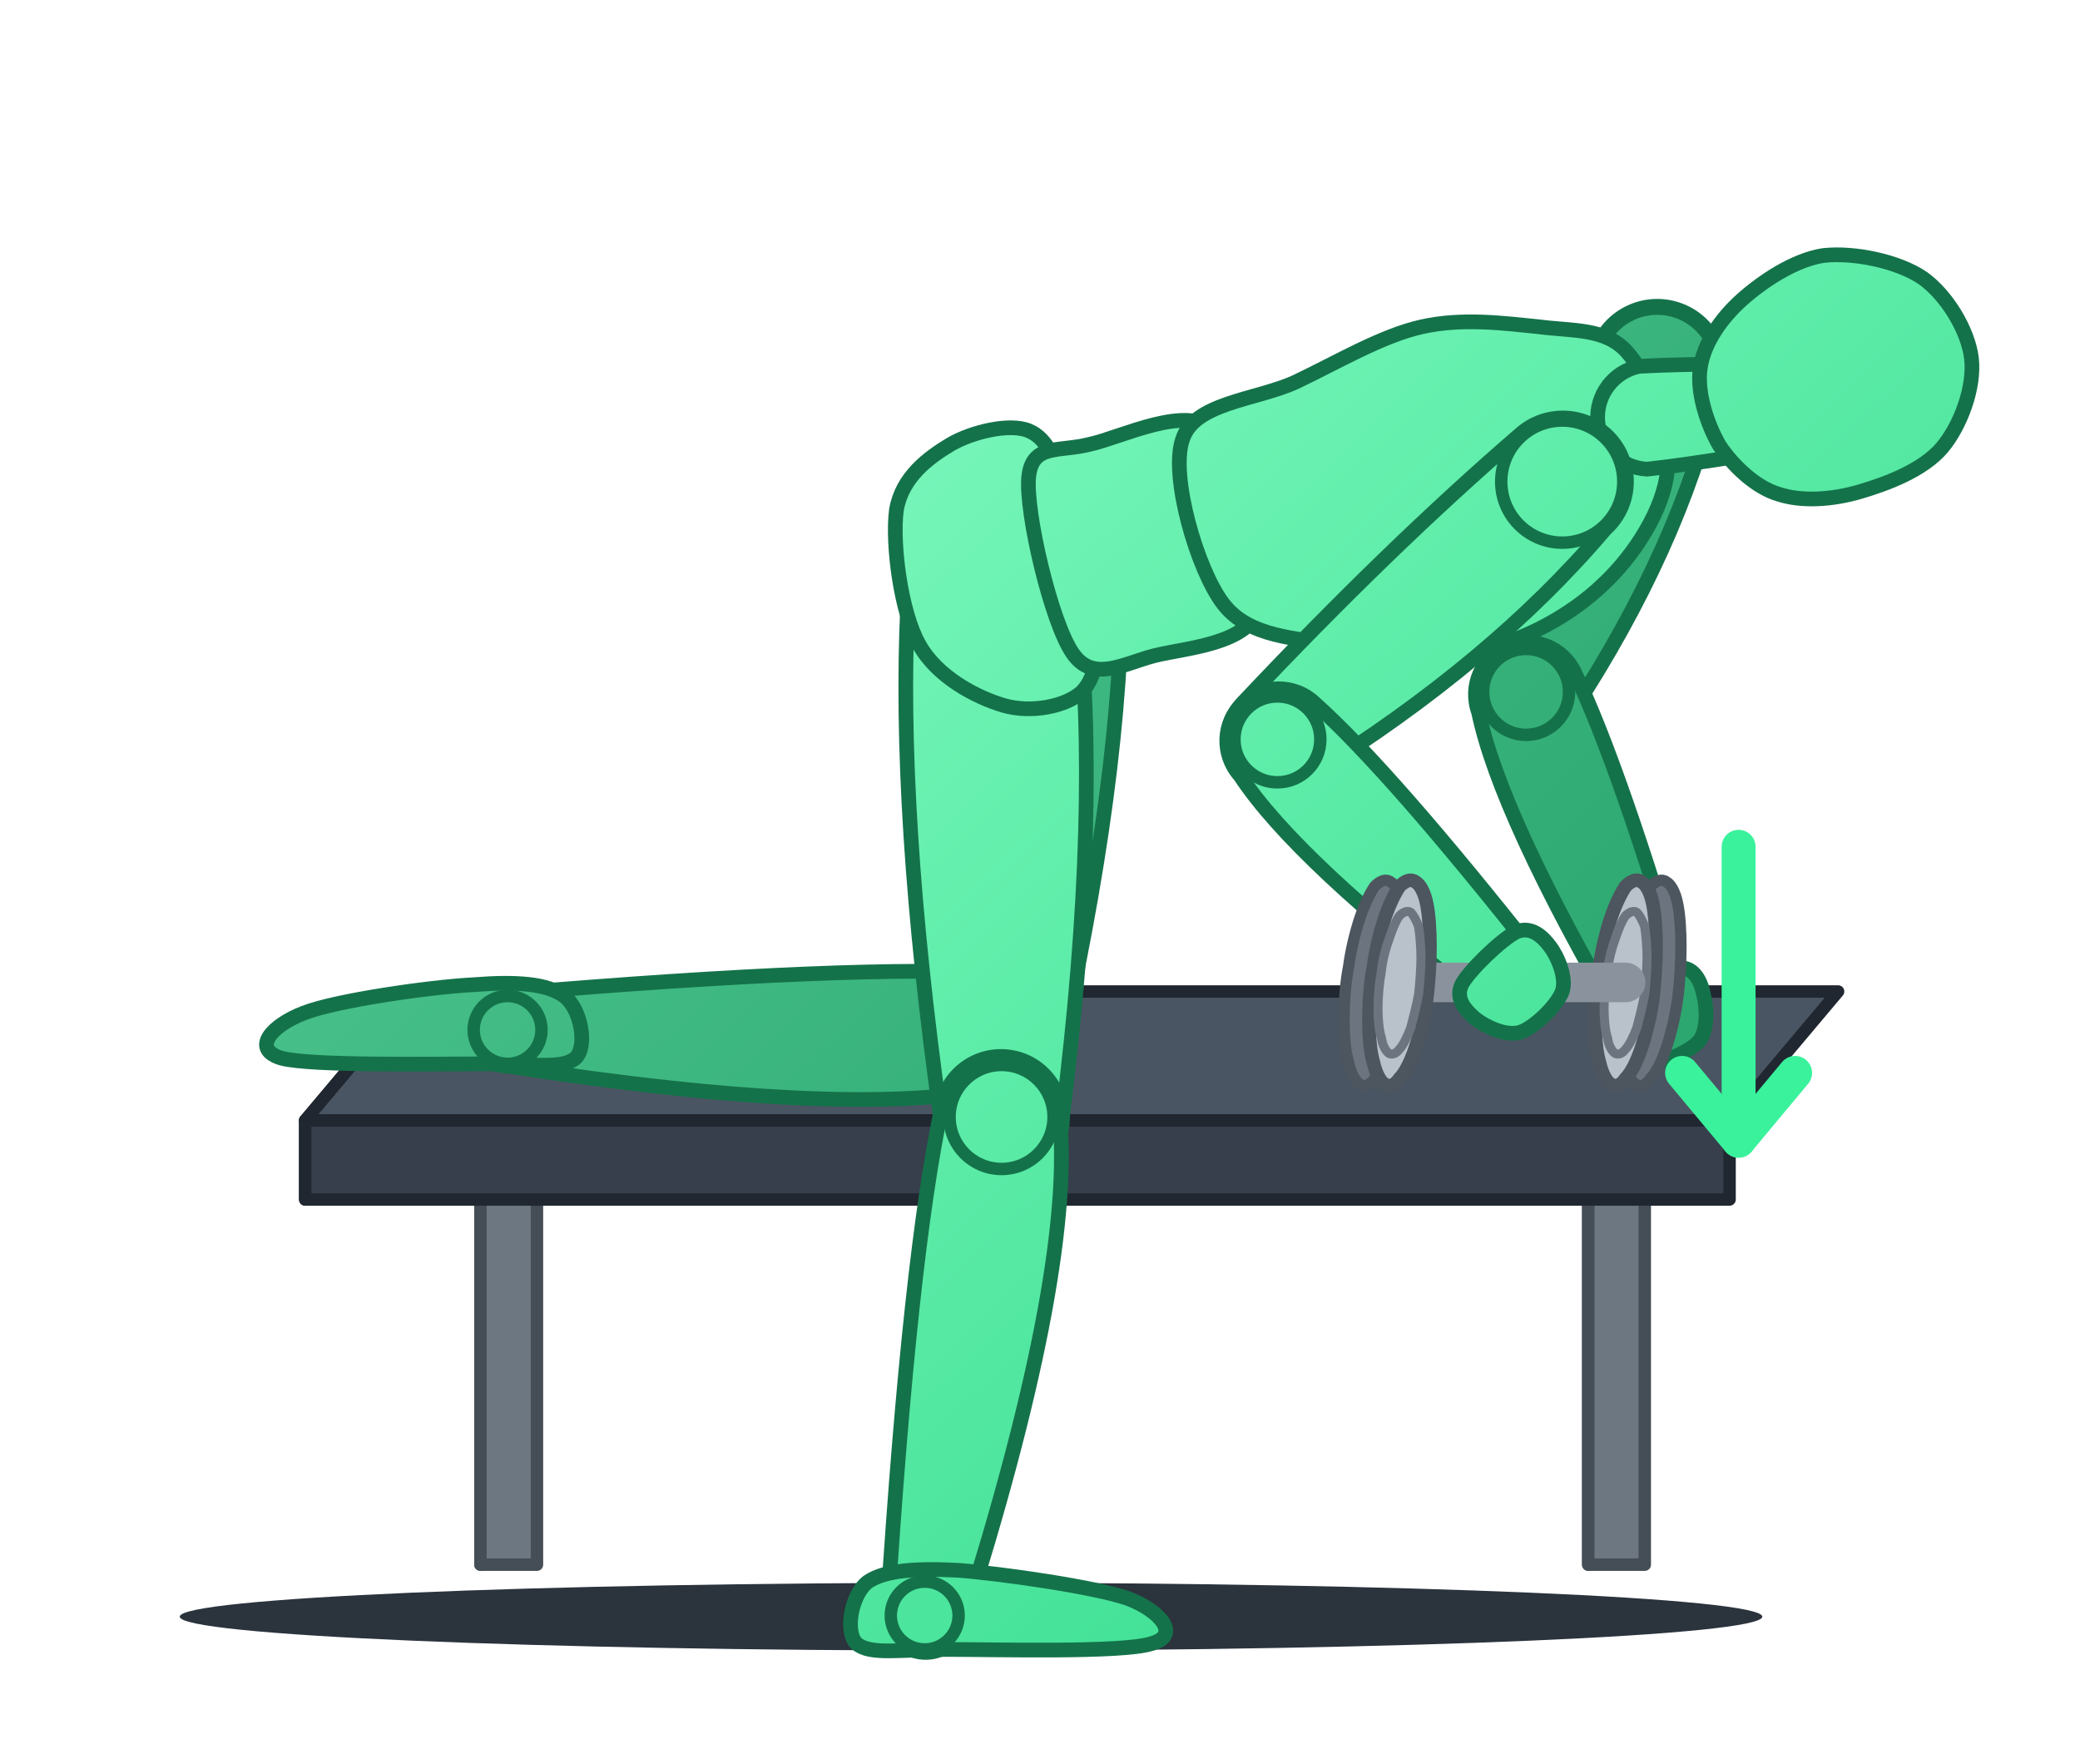
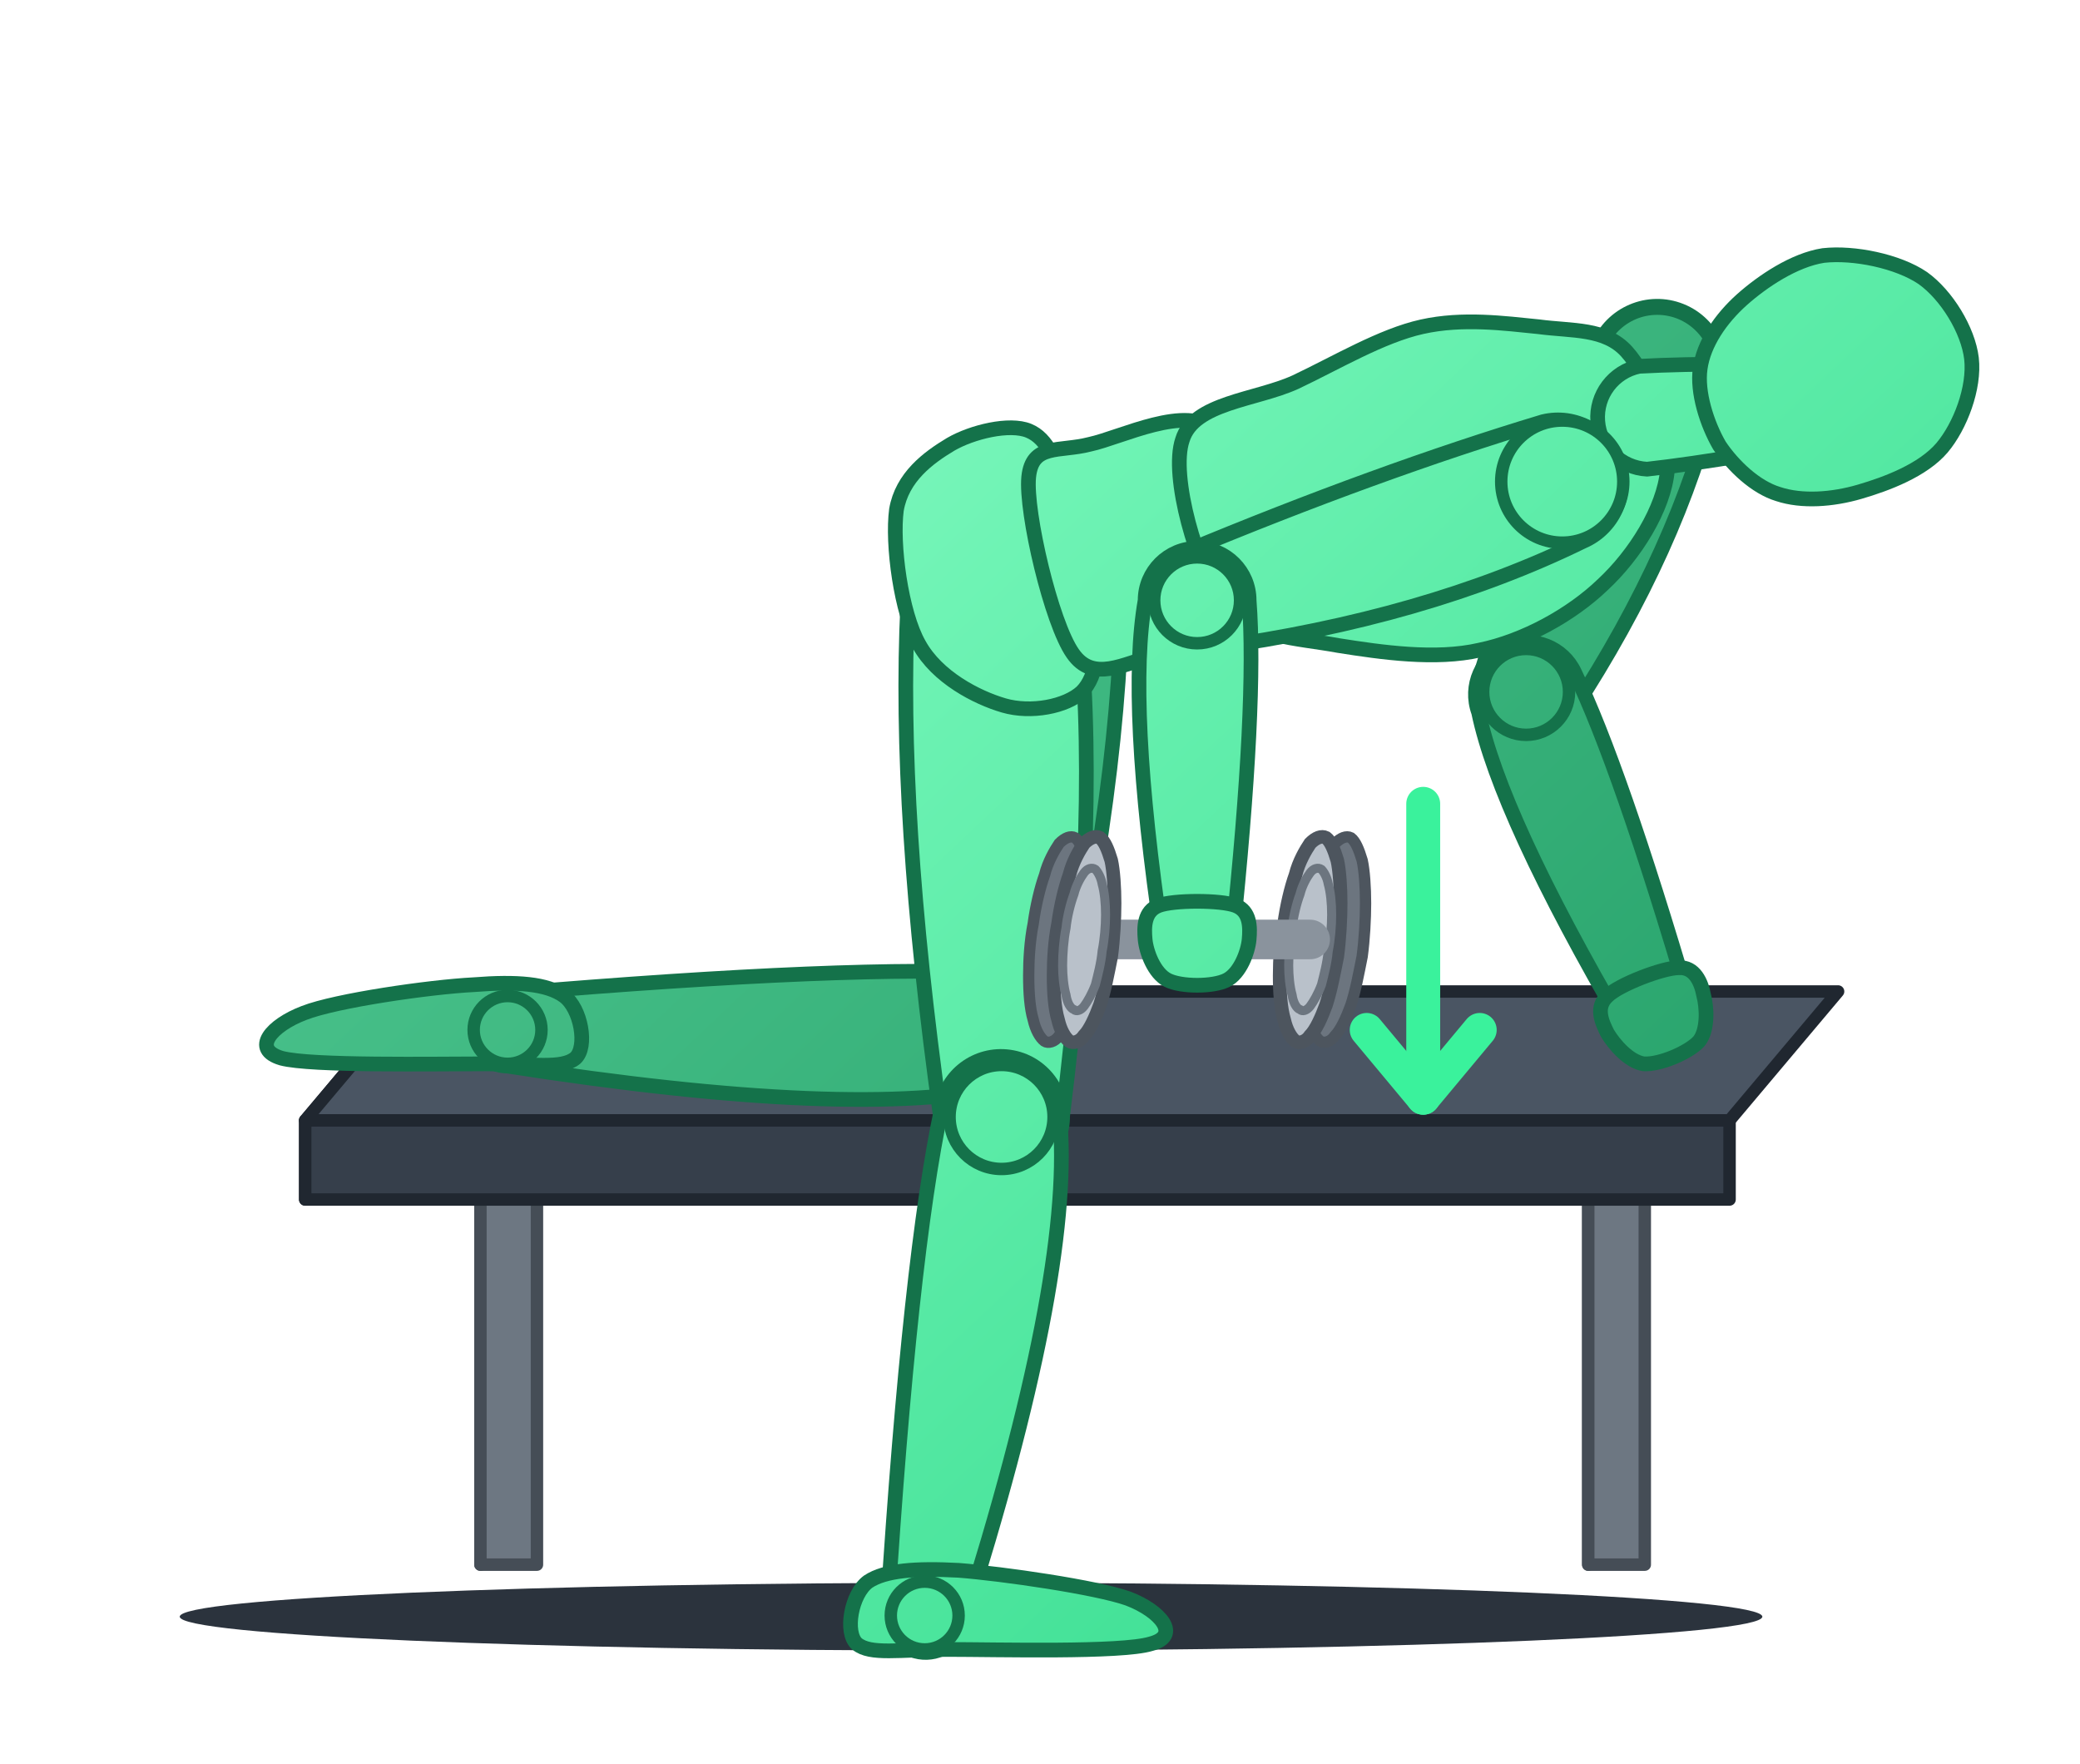
<svg xmlns="http://www.w3.org/2000/svg" class="guide-figure" viewBox="14 80 184 156" role="img" aria-label="One-arm dumbbell row, Top: Bring the dumbbell toward your hip without twisting your torso.">
  <defs>
    <linearGradient id="one-arm-dumbbell-row-top-mint" gradientUnits="userSpaceOnUse" x1="14" y1="80" x2="161.2" y2="236">
      <stop offset="0" stop-color="#b4ffdc" />
      <stop offset="0.45" stop-color="#6ef3b4" />
      <stop offset="1" stop-color="#2fd98a" />
    </linearGradient>
    <linearGradient id="one-arm-dumbbell-row-top-far" gradientUnits="userSpaceOnUse" x1="14" y1="80" x2="161.2" y2="236">
      <stop offset="0" stop-color="#5fd6a0" />
      <stop offset="1" stop-color="#1e9a62" />
    </linearGradient>
  </defs>
  <ellipse class="g-ground" cx="99.9" cy="223" rx="70" ry="3" fill="#2b333d" />
  <g class="g-bench">
    <path d="M58.1 216.5 L56.5 218.4 L56.5 181.4 L58.1 179.5 Z" fill="#5b646e" stroke="#454d56" stroke-width="1.1" stroke-linejoin="round" />
    <path d="M56.5 218.4 L61.5 218.4 L61.5 181.4 L56.5 181.4 Z" fill="#6d7782" stroke="#454d56" stroke-width="1.1" stroke-linejoin="round" />
    <path d="M58.1 179.5 L63.1 179.5 L61.5 181.4 L56.5 181.4 Z" fill="#8c96a1" stroke="#454d56" stroke-width="1.1" stroke-linejoin="round" />
    <path d="M156.1 216.5 L154.5 218.4 L154.5 181.4 L156.1 179.5 Z" fill="#5b646e" stroke="#454d56" stroke-width="1.1" stroke-linejoin="round" />
    <path d="M154.5 218.4 L159.5 218.4 L159.5 181.4 L154.5 181.4 Z" fill="#6d7782" stroke="#454d56" stroke-width="1.1" stroke-linejoin="round" />
    <path d="M156.1 179.5 L161.1 179.5 L159.5 181.4 L154.5 181.4 Z" fill="#8c96a1" stroke="#454d56" stroke-width="1.1" stroke-linejoin="round" />
    <path d="M50.6 174.7 L41 186.1 L41 179.1 L50.6 167.7 Z" fill="#2f3742" stroke="#202730" stroke-width="1.1" stroke-linejoin="round" />
    <path d="M41 186.1 L167 186.1 L167 179.1 L41 179.1 Z" fill="#363f4b" stroke="#202730" stroke-width="1.1" stroke-linejoin="round" />
    <path d="M50.6 167.7 L176.6 167.7 L167 179.1 L41 179.1 Z" fill="#4a5563" stroke="#202730" stroke-width="1.1" stroke-linejoin="round" />
  </g>
  <path class="g-body" d="M99.3 127.5 Q96.7 144.6 97.7 170.7 A5.2 5.2 0 0 0 108.1 171.5 Q113.7 146 113.2 128.6 A7 7 0 0 0 99.3 127.5 Z" fill="url(#one-arm-dumbbell-row-top-far)" stroke="#14724a" stroke-width="1.3" stroke-linejoin="round" />
  <path class="g-body" d="M102.9 166.1 Q89.7 165.3 58.9 167.9 A3.2 3.2 0 0 0 58.9 174.3 Q89.7 179.1 102.9 176.1 A5 5 0 0 0 102.9 166.1 Z" fill="url(#one-arm-dumbbell-row-top-far)" stroke="#14724a" stroke-width="1.3" stroke-linejoin="round" />
  <path class="g-body" d="M63.9 168.1 C62.4 167 59.7 166.8 55.9 167.1 C52 167.3 43.7 168.5 40.9 169.6 C38 170.7 36.2 172.8 38.9 173.6 C41.5 174.3 52.5 174.1 56.9 174.1 C61.2 174.1 63.7 174.6 64.9 173.6 C66 172.6 65.4 169.2 63.9 168.1 Z" fill="url(#one-arm-dumbbell-row-top-far)" stroke="#14724a" stroke-width="1.3" stroke-linejoin="round" />
  <circle class="g-joint" cx="58.9" cy="171.1" r="3" fill="url(#one-arm-dumbbell-row-top-far)" stroke="#14724a" stroke-width="1.1" />
  <circle class="g-joint" cx="102.9" cy="171.1" r="4.6" fill="url(#one-arm-dumbbell-row-top-far)" stroke="#14724a" stroke-width="1.1" />
  <path class="g-body" d="M155.4 110.6 Q149.9 123.3 145 139.6 A4.4 4.4 0 0 0 153.1 142.9 Q162.5 128.5 165.8 114.8 A5.6 5.6 0 0 0 155.4 110.6 Z" fill="url(#one-arm-dumbbell-row-top-far)" stroke="#14724a" stroke-width="1.3" stroke-linejoin="round" />
  <circle class="g-joint" cx="160.6" cy="112.7" r="5.4" fill="url(#one-arm-dumbbell-row-top-far)" stroke="#14724a" stroke-width="1.1" />
  <path class="g-body" d="M144.8 143 Q146.7 152.1 157.6 170.8 A3.1 3.1 0 0 0 163.4 168.5 Q157.3 147.8 153.3 139.5 A4.6 4.6 0 0 0 144.8 143 Z" fill="url(#one-arm-dumbbell-row-top-far)" stroke="#14724a" stroke-width="1.3" stroke-linejoin="round" />
  <circle class="g-joint" cx="149" cy="141.2" r="3.8" fill="url(#one-arm-dumbbell-row-top-far)" stroke="#14724a" stroke-width="1.1" />
  <path class="g-body" d="M156.2 171.4 C156.8 172.4 158.1 173.9 159.4 174.1 C160.8 174.2 163.4 173.1 164.3 172.1 C165.1 171.1 165 169.1 164.7 168 C164.5 166.9 163.9 165.5 162.5 165.6 C161.1 165.6 157.2 167.1 156.2 168.1 C155.1 169.1 155.7 170.4 156.2 171.4 Z" fill="url(#one-arm-dumbbell-row-top-far)" stroke="#14724a" stroke-width="1.3" stroke-linejoin="round" />
  <path class="g-body" d="M94.3 133.5 Q93.4 151.7 97.2 178.8 A5.4 5.4 0 0 0 108 178.7 Q111.4 151.4 109.3 133.3 A7.5 7.5 0 0 0 94.3 133.5 Z" fill="url(#one-arm-dumbbell-row-top-mint)" stroke="#14724a" stroke-width="1.3" stroke-linejoin="round" />
  <path class="g-body" d="M97.3 178 Q94.5 191.1 92.5 222.4 A3.4 3.4 0 0 0 99.2 223.5 Q108.8 193.3 107.8 179.5 A5.3 5.3 0 0 0 97.3 178 Z" fill="url(#one-arm-dumbbell-row-top-mint)" stroke="#14724a" stroke-width="1.3" stroke-linejoin="round" />
  <path class="g-body" d="M90.8 219.9 C92.3 218.9 95 218.7 98.8 218.9 C102.7 219.2 111 220.4 113.8 221.4 C116.7 222.5 118.5 224.7 115.8 225.4 C113.2 226.2 102.2 225.9 97.8 225.9 C93.5 225.9 91 226.4 89.8 225.4 C88.7 224.4 89.3 221 90.8 219.9 Z" fill="url(#one-arm-dumbbell-row-top-mint)" stroke="#14724a" stroke-width="1.3" stroke-linejoin="round" />
  <circle class="g-joint" cx="95.8" cy="222.9" r="3" fill="url(#one-arm-dumbbell-row-top-mint)" stroke="#14724a" stroke-width="1.1" />
  <circle class="g-joint" cx="102.6" cy="178.8" r="4.6" fill="url(#one-arm-dumbbell-row-top-mint)" stroke="#14724a" stroke-width="1.1" />
  <path class="g-body" d="M105 118.1 C103.3 117.4 100 118.2 98.1 119.3 C96.1 120.5 93.8 122.2 93.3 125.1 C92.9 128.1 93.7 134.2 95.3 137 C96.9 139.9 100.4 141.7 102.8 142.4 C105.2 143.1 108.3 142.5 109.7 141.2 C111.1 139.8 111.3 137.1 111 134.1 C110.8 131.2 109.4 126.1 108.4 123.5 C107.4 120.8 106.7 118.8 105 118.1 Z" fill="url(#one-arm-dumbbell-row-top-mint)" stroke="#14724a" stroke-width="1.3" stroke-linejoin="round" />
  <path class="g-body" d="M121.5 118.1 C119 115.7 113.2 118.7 110.4 119.3 C107.7 120 105.3 119.2 105 122.2 C104.7 125.3 107 135.1 108.9 137.8 C110.7 140.4 113.4 138.7 116.1 138 C118.9 137.3 124.5 137 125.4 133.7 C126.2 130.3 124 120.5 121.5 118.1 Z" fill="url(#one-arm-dumbbell-row-top-mint)" stroke="#14724a" stroke-width="1.3" stroke-linejoin="round" />
  <path class="g-body" d="M150.1 108.9 C147.1 108.6 143.4 108.1 139.8 108.9 C136.2 109.7 132.2 112.1 128.6 113.8 C125.1 115.4 119.6 115.6 118.6 118.9 C117.5 122.1 119.9 130.4 122.2 133.4 C124.5 136.4 128.6 136.4 132.4 137.1 C136.2 137.7 141 138.4 144.9 137.5 C148.8 136.7 153 134.4 155.8 131.7 C158.6 129.1 161.2 125 161.5 121.6 C161.8 118.1 159.8 113.2 157.9 111.1 C156 109 153.1 109.3 150.1 108.9 Z" fill="url(#one-arm-dumbbell-row-top-mint)" stroke="#14724a" stroke-width="1.3" stroke-linejoin="round" />
  <path class="g-body" d="M159.7 121.5 Q163.3 121.1 168.7 120.2 A4 4 0 0 0 168.1 112.2 Q162.6 112.2 159 112.4 A4.6 4.6 0 0 0 159.7 121.5 Z" fill="url(#one-arm-dumbbell-row-top-mint)" stroke="#14724a" stroke-width="1.3" stroke-linejoin="round" />
  <path class="g-body" d="M168.1 106.5 C169.9 104.9 172.7 103 175.3 102.6 C178 102.3 181.9 103.1 184.1 104.6 C186.2 106.1 188.1 109.2 188.4 111.7 C188.7 114.3 187.4 117.7 185.8 119.6 C184.1 121.6 180.9 122.8 178.5 123.5 C176.1 124.2 173.4 124.4 171.3 123.7 C169.3 123.1 167.3 121.2 166.1 119.4 C165 117.5 164.1 114.7 164.4 112.6 C164.7 110.4 166.2 108.2 168.1 106.5 Z" fill="url(#one-arm-dumbbell-row-top-mint)" stroke="#14724a" stroke-width="1.3" stroke-linejoin="round" />
-   <path class="g-body" d="M148.5 118.4 Q136.9 128.4 124 142.1 A4.4 4.4 0 0 0 129.9 148.6 Q146 138.6 156 126.8 A5.6 5.6 0 0 0 148.5 118.4 Z" fill="url(#one-arm-dumbbell-row-top-mint)" stroke="#14724a" stroke-width="1.3" stroke-linejoin="round" />
+   <path class="g-body" d="M150.5 117.3 Q135.9 121.7 118.6 128.9 A4.4 4.4 0 0 0 121.3 137.3 Q140.1 134.7 154 127.9 A5.6 5.6 0 0 0 150.5 117.3 Z" fill="url(#one-arm-dumbbell-row-top-mint)" stroke="#14724a" stroke-width="1.3" stroke-linejoin="round" />
  <circle class="g-joint" cx="152.2" cy="122.6" r="5.4" fill="url(#one-arm-dumbbell-row-top-mint)" stroke="#14724a" stroke-width="1.1" />
-   <path class="g-body" d="M123.7 148.6 Q128.7 156.2 145.6 169.1 A3.1 3.1 0 0 0 150.1 164.8 Q137 148.2 130.3 142.2 A4.6 4.6 0 0 0 123.7 148.6 Z" fill="url(#one-arm-dumbbell-row-top-mint)" stroke="#14724a" stroke-width="1.3" stroke-linejoin="round" />
-   <circle class="g-joint" cx="127" cy="145.4" r="3.8" fill="url(#one-arm-dumbbell-row-top-mint)" stroke="#14724a" stroke-width="1.1" />
+   <path class="g-body" d="M115.3 133.1 Q113.7 142.1 116.8 163.1 A3.1 3.1 0 0 0 123 163.1 Q125.2 142.1 124.5 133.1 A4.6 4.6 0 0 0 115.3 133.1 Z" fill="url(#one-arm-dumbbell-row-top-mint)" stroke="#14724a" stroke-width="1.3" stroke-linejoin="round" />
+   <circle class="g-joint" cx="119.9" cy="133.1" r="3.8" fill="url(#one-arm-dumbbell-row-top-mint)" stroke="#14724a" stroke-width="1.1" />
  <g class="g-dumbbell">
-     <path class="g-metal" d="M157.3 170.2 C157.3 171.6 157.4 173 157.7 174 C157.9 174.9 158.3 175.7 158.7 175.9 C159.1 176.2 159.6 176 160 175.4 C160.5 174.9 161 173.9 161.4 172.7 C161.8 171.5 162.2 169.9 162.4 168.4 C162.6 166.9 162.7 165.1 162.7 163.7 C162.7 162.3 162.6 160.8 162.4 159.9 C162.2 158.9 161.8 158.2 161.4 158 C161 157.7 160.5 157.9 160 158.4 C159.6 159 159.1 160 158.7 161.2 C158.3 162.4 157.9 164 157.7 165.5 C157.4 167 157.3 168.8 157.3 170.2 Z" fill="#6c757f" stroke="#4d555e" stroke-width="1" />
-     <path class="g-metal" d="M155.1 170.2 C155.1 171.6 155.2 173 155.5 174 C155.7 174.9 156.1 175.7 156.5 175.9 C156.9 176.2 157.4 176 157.8 175.4 C158.3 174.9 158.8 173.9 159.2 172.7 C159.6 171.5 160 169.9 160.2 168.4 C160.4 166.9 160.5 165.1 160.5 163.7 C160.5 162.3 160.4 160.8 160.2 159.9 C160 158.9 159.6 158.2 159.2 158 C158.8 157.7 158.3 157.9 157.8 158.4 C157.4 159 156.9 160 156.5 161.2 C156.1 162.4 155.7 164 155.5 165.5 C155.2 167 155.1 168.8 155.1 170.2 Z" fill="#b9c1ca" stroke="#4d555e" stroke-width="1.2" />
-     <path d="M155.9 169.2 C155.9 170.2 156 171.2 156.2 171.8 C156.3 172.5 156.6 173 156.9 173.2 C157.2 173.3 157.5 173.2 157.8 172.8 C158.1 172.5 158.5 171.7 158.8 170.9 C159 170.1 159.3 169 159.5 167.9 C159.6 166.9 159.7 165.7 159.7 164.7 C159.7 163.7 159.6 162.7 159.5 162 C159.3 161.4 159 160.9 158.8 160.7 C158.5 160.5 158.1 160.7 157.8 161 C157.5 161.4 157.2 162.1 156.9 163 C156.6 163.8 156.3 164.9 156.2 165.9 C156 167 155.9 168.2 155.9 169.2 Z" fill="none" stroke="#6c757f" stroke-width="0.8" />
-     <line class="g-handle" x1="157.8" y1="166.9" x2="137.8" y2="166.9" stroke="#8a939d" stroke-width="3.5" stroke-linecap="round" />
-     <path class="g-metal" d="M132.9 170.2 C132.9 171.6 133 173 133.3 174 C133.5 174.9 133.9 175.7 134.3 175.9 C134.7 176.2 135.2 176 135.6 175.4 C136.1 174.9 136.6 173.9 137 172.7 C137.4 171.5 137.8 169.9 138 168.4 C138.2 166.9 138.3 165.1 138.3 163.7 C138.3 162.3 138.2 160.8 138 159.9 C137.8 158.9 137.4 158.2 137 158 C136.6 157.7 136.1 157.9 135.6 158.4 C135.2 159 134.7 160 134.3 161.2 C133.9 162.4 133.5 164 133.3 165.5 C133 167 132.9 168.8 132.9 170.2 Z" fill="#6c757f" stroke="#4d555e" stroke-width="1" />
-     <path class="g-metal" d="M135.1 170.2 C135.1 171.6 135.2 173 135.5 174 C135.7 174.9 136.1 175.7 136.5 175.9 C136.9 176.2 137.4 176 137.8 175.4 C138.3 174.9 138.8 173.9 139.2 172.7 C139.6 171.5 140 169.9 140.2 168.4 C140.4 166.9 140.5 165.1 140.5 163.7 C140.5 162.3 140.4 160.8 140.2 159.9 C140 158.9 139.6 158.2 139.2 158 C138.8 157.7 138.3 157.9 137.8 158.4 C137.4 159 136.9 160 136.5 161.2 C136.1 162.4 135.7 164 135.5 165.5 C135.2 167 135.1 168.8 135.1 170.2 Z" fill="#b9c1ca" stroke="#4d555e" stroke-width="1.2" />
-     <path d="M135.9 169.2 C135.9 170.2 136 171.2 136.2 171.8 C136.3 172.5 136.6 173 136.9 173.2 C137.2 173.3 137.5 173.2 137.8 172.8 C138.1 172.5 138.5 171.7 138.8 170.9 C139 170.1 139.3 169 139.5 167.9 C139.6 166.9 139.7 165.7 139.7 164.7 C139.7 163.7 139.6 162.7 139.5 162 C139.3 161.4 139 160.9 138.8 160.7 C138.5 160.5 138.1 160.7 137.8 161 C137.5 161.4 137.2 162.1 136.9 163 C136.6 163.8 136.3 164.9 136.2 165.9 C136 167 135.9 168.2 135.9 169.2 Z" fill="none" stroke="#6c757f" stroke-width="0.8" />
+     <path class="g-metal" d="M129.4 166.3 C129.4 167.8 129.5 169.2 129.8 170.2 C130 171.1 130.4 171.8 130.8 172.1 C131.1 172.3 131.7 172.2 132.1 171.6 C132.6 171.1 133.1 170 133.5 168.9 C133.9 167.7 134.2 166.1 134.5 164.6 C134.7 163.1 134.8 161.3 134.8 159.9 C134.8 158.5 134.7 157 134.5 156.1 C134.2 155.1 133.9 154.4 133.5 154.1 C133.1 153.9 132.6 154.1 132.1 154.6 C131.7 155.2 131.1 156.2 130.8 157.4 C130.4 158.5 130 160.2 129.8 161.7 C129.5 163.2 129.4 164.9 129.4 166.3 Z" fill="#6c757f" stroke="#4d555e" stroke-width="1" />
+     <path class="g-metal" d="M127.2 166.3 C127.2 167.8 127.3 169.2 127.6 170.2 C127.8 171.1 128.2 171.8 128.6 172.1 C128.9 172.3 129.5 172.2 129.9 171.6 C130.4 171.1 130.9 170 131.3 168.9 C131.7 167.7 132 166.1 132.3 164.6 C132.5 163.1 132.6 161.3 132.6 159.9 C132.6 158.5 132.5 157 132.3 156.1 C132 155.1 131.7 154.4 131.3 154.1 C130.9 153.9 130.4 154.1 129.9 154.6 C129.5 155.2 128.9 156.2 128.6 157.4 C128.2 158.5 127.8 160.2 127.6 161.7 C127.3 163.2 127.2 164.9 127.2 166.3 Z" fill="#b9c1ca" stroke="#4d555e" stroke-width="1.2" />
+     <path d="M128 165.4 C128 166.3 128.1 167.3 128.3 168 C128.4 168.7 128.7 169.2 129 169.3 C129.2 169.5 129.6 169.4 129.9 169 C130.2 168.6 130.6 167.9 130.9 167.1 C131.1 166.3 131.4 165.2 131.5 164.1 C131.7 163.1 131.8 161.9 131.8 160.9 C131.8 159.9 131.7 158.9 131.5 158.2 C131.4 157.6 131.1 157.1 130.9 156.9 C130.6 156.7 130.2 156.8 129.9 157.2 C129.6 157.6 129.2 158.3 129 159.1 C128.7 159.9 128.4 161.1 128.3 162.1 C128.1 163.1 128 164.4 128 165.4 Z" fill="none" stroke="#6c757f" stroke-width="0.8" />
+     <line class="g-handle" x1="129.9" y1="163.1" x2="109.9" y2="163.1" stroke="#8a939d" stroke-width="3.5" stroke-linecap="round" />
+     <path class="g-metal" d="M105 166.3 C105 167.8 105.1 169.2 105.4 170.2 C105.6 171.1 106 171.8 106.4 172.1 C106.7 172.3 107.3 172.2 107.7 171.6 C108.2 171.1 108.7 170 109.1 168.9 C109.5 167.7 109.8 166.1 110.1 164.6 C110.3 163.1 110.4 161.3 110.4 159.9 C110.4 158.5 110.3 157 110.1 156.1 C109.8 155.1 109.5 154.4 109.1 154.1 C108.7 153.9 108.2 154.1 107.7 154.6 C107.3 155.2 106.7 156.2 106.4 157.4 C106 158.5 105.6 160.2 105.4 161.7 C105.1 163.2 105 164.9 105 166.3 Z" fill="#6c757f" stroke="#4d555e" stroke-width="1" />
+     <path class="g-metal" d="M107.2 166.3 C107.2 167.8 107.3 169.2 107.6 170.2 C107.8 171.1 108.2 171.8 108.6 172.1 C108.9 172.3 109.5 172.2 109.9 171.6 C110.4 171.1 110.9 170 111.3 168.9 C111.7 167.7 112 166.1 112.3 164.6 C112.5 163.1 112.6 161.3 112.6 159.9 C112.6 158.5 112.5 157 112.3 156.1 C112 155.1 111.7 154.4 111.3 154.1 C110.9 153.9 110.4 154.1 109.9 154.6 C109.5 155.2 108.9 156.2 108.6 157.4 C108.2 158.5 107.8 160.2 107.6 161.7 C107.3 163.2 107.2 164.9 107.2 166.3 Z" fill="#b9c1ca" stroke="#4d555e" stroke-width="1.2" />
+     <path d="M108 165.4 C108 166.3 108.1 167.3 108.3 168 C108.4 168.7 108.7 169.2 109 169.3 C109.2 169.5 109.6 169.4 109.9 169 C110.2 168.6 110.6 167.9 110.9 167.1 C111.1 166.3 111.4 165.2 111.5 164.1 C111.7 163.1 111.8 161.9 111.8 160.9 C111.8 159.9 111.7 158.9 111.5 158.2 C111.4 157.6 111.1 157.1 110.9 156.9 C110.6 156.7 110.2 156.8 109.9 157.2 C109.6 157.6 109.2 158.3 109 159.1 C108.7 159.9 108.4 161.1 108.3 162.1 C108.1 163.1 108 164.4 108 165.4 Z" fill="none" stroke="#6c757f" stroke-width="0.8" />
  </g>
-   <path class="g-body" d="M144.5 170.1 C145.4 170.8 147.2 171.7 148.5 171.3 C149.7 170.9 151.7 169 152.2 167.7 C152.6 166.5 151.8 164.6 151.1 163.7 C150.5 162.9 149.5 161.9 148.2 162.4 C146.9 163 143.9 165.9 143.3 167.1 C142.7 168.4 143.7 169.4 144.5 170.1 Z" fill="url(#one-arm-dumbbell-row-top-mint)" stroke="#14724a" stroke-width="1.3" stroke-linejoin="round" />
+   <path class="g-body" d="M115.3 163.1 C115.4 164.2 116.1 166.1 117.3 166.7 C118.5 167.3 121.3 167.3 122.5 166.7 C123.7 166.1 124.4 164.2 124.5 163.1 C124.6 162 124.6 160.6 123.3 160.1 C122 159.6 117.8 159.6 116.5 160.1 C115.2 160.6 115.2 162 115.3 163.1 Z" fill="url(#one-arm-dumbbell-row-top-mint)" stroke="#14724a" stroke-width="1.3" stroke-linejoin="round" />
  <g class="g-arrow" stroke="#3af29c">
-     <path d="M167.8 154.9 L167.8 180.9" fill="none" stroke-width="3" stroke-linecap="round" />
-     <path d="M162.8 174.9 L167.8 180.9 L172.8 174.9" fill="none" stroke-width="3" stroke-linecap="round" stroke-linejoin="round" />
+     <path d="M139.9 151.1 L139.9 177.1" fill="none" stroke-width="3" stroke-linecap="round" />
+     <path d="M134.9 171.1 L139.9 177.1 L144.9 171.1" fill="none" stroke-width="3" stroke-linecap="round" stroke-linejoin="round" />
  </g>
</svg>
